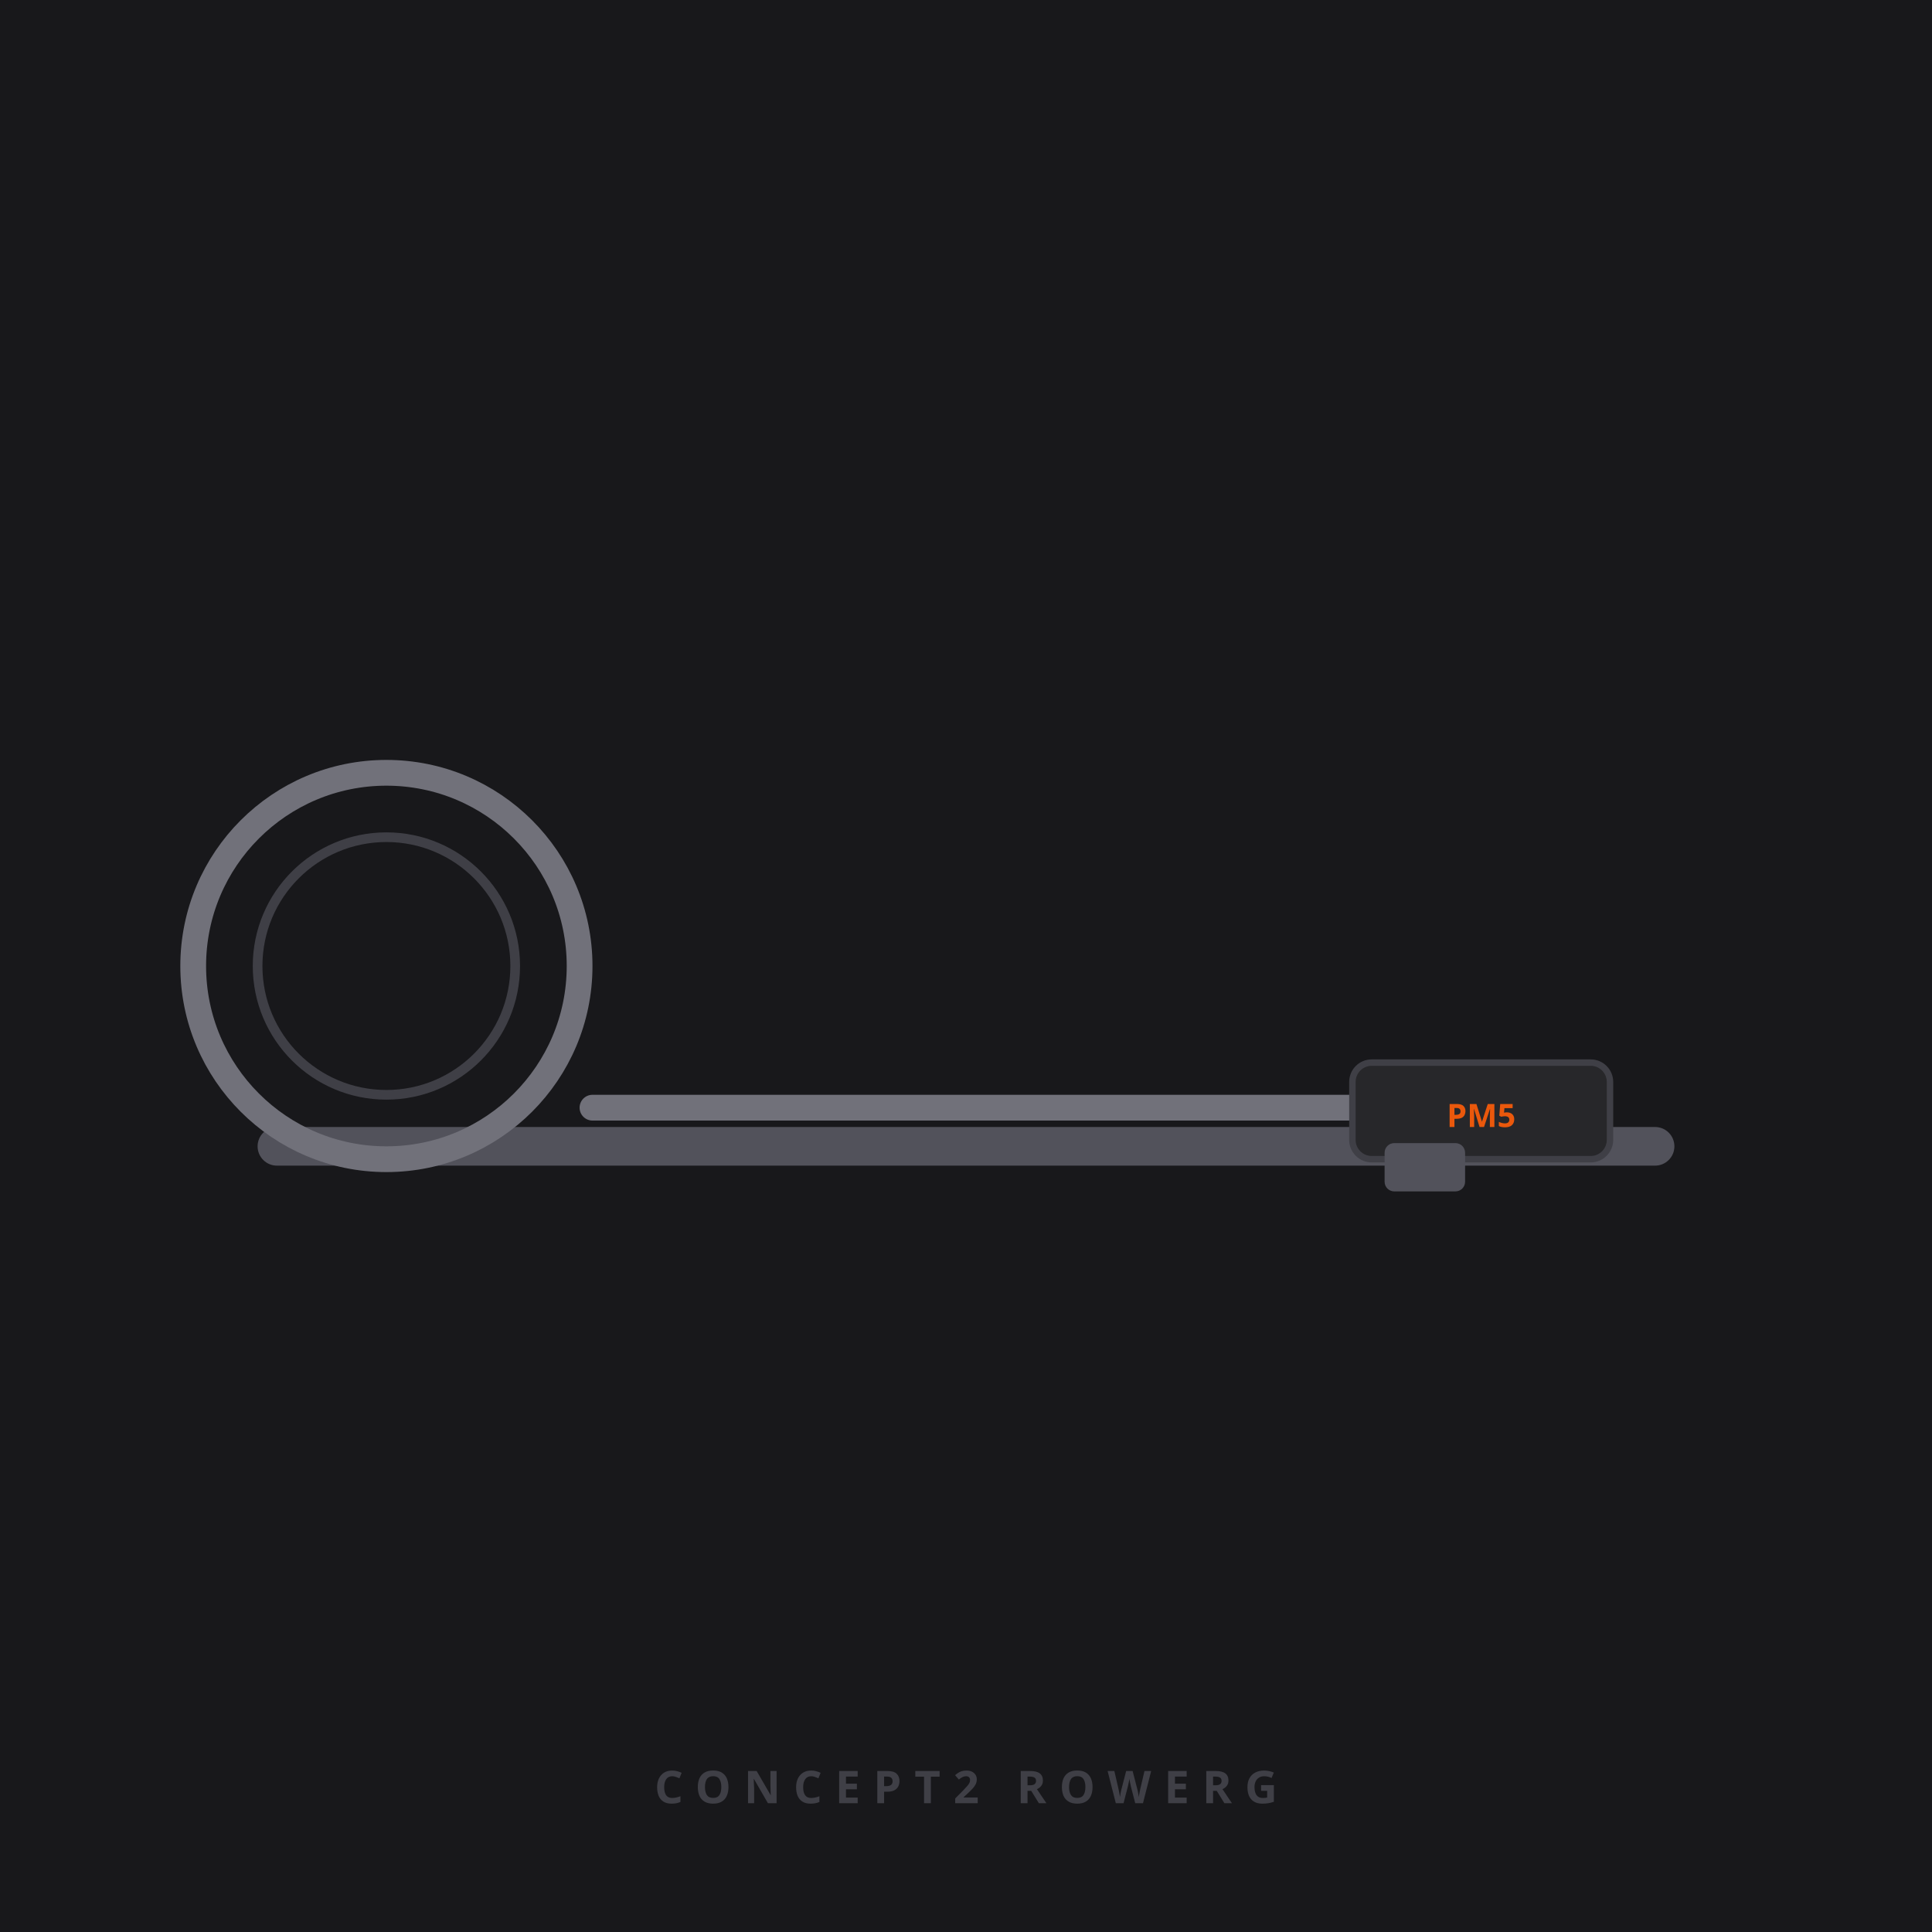
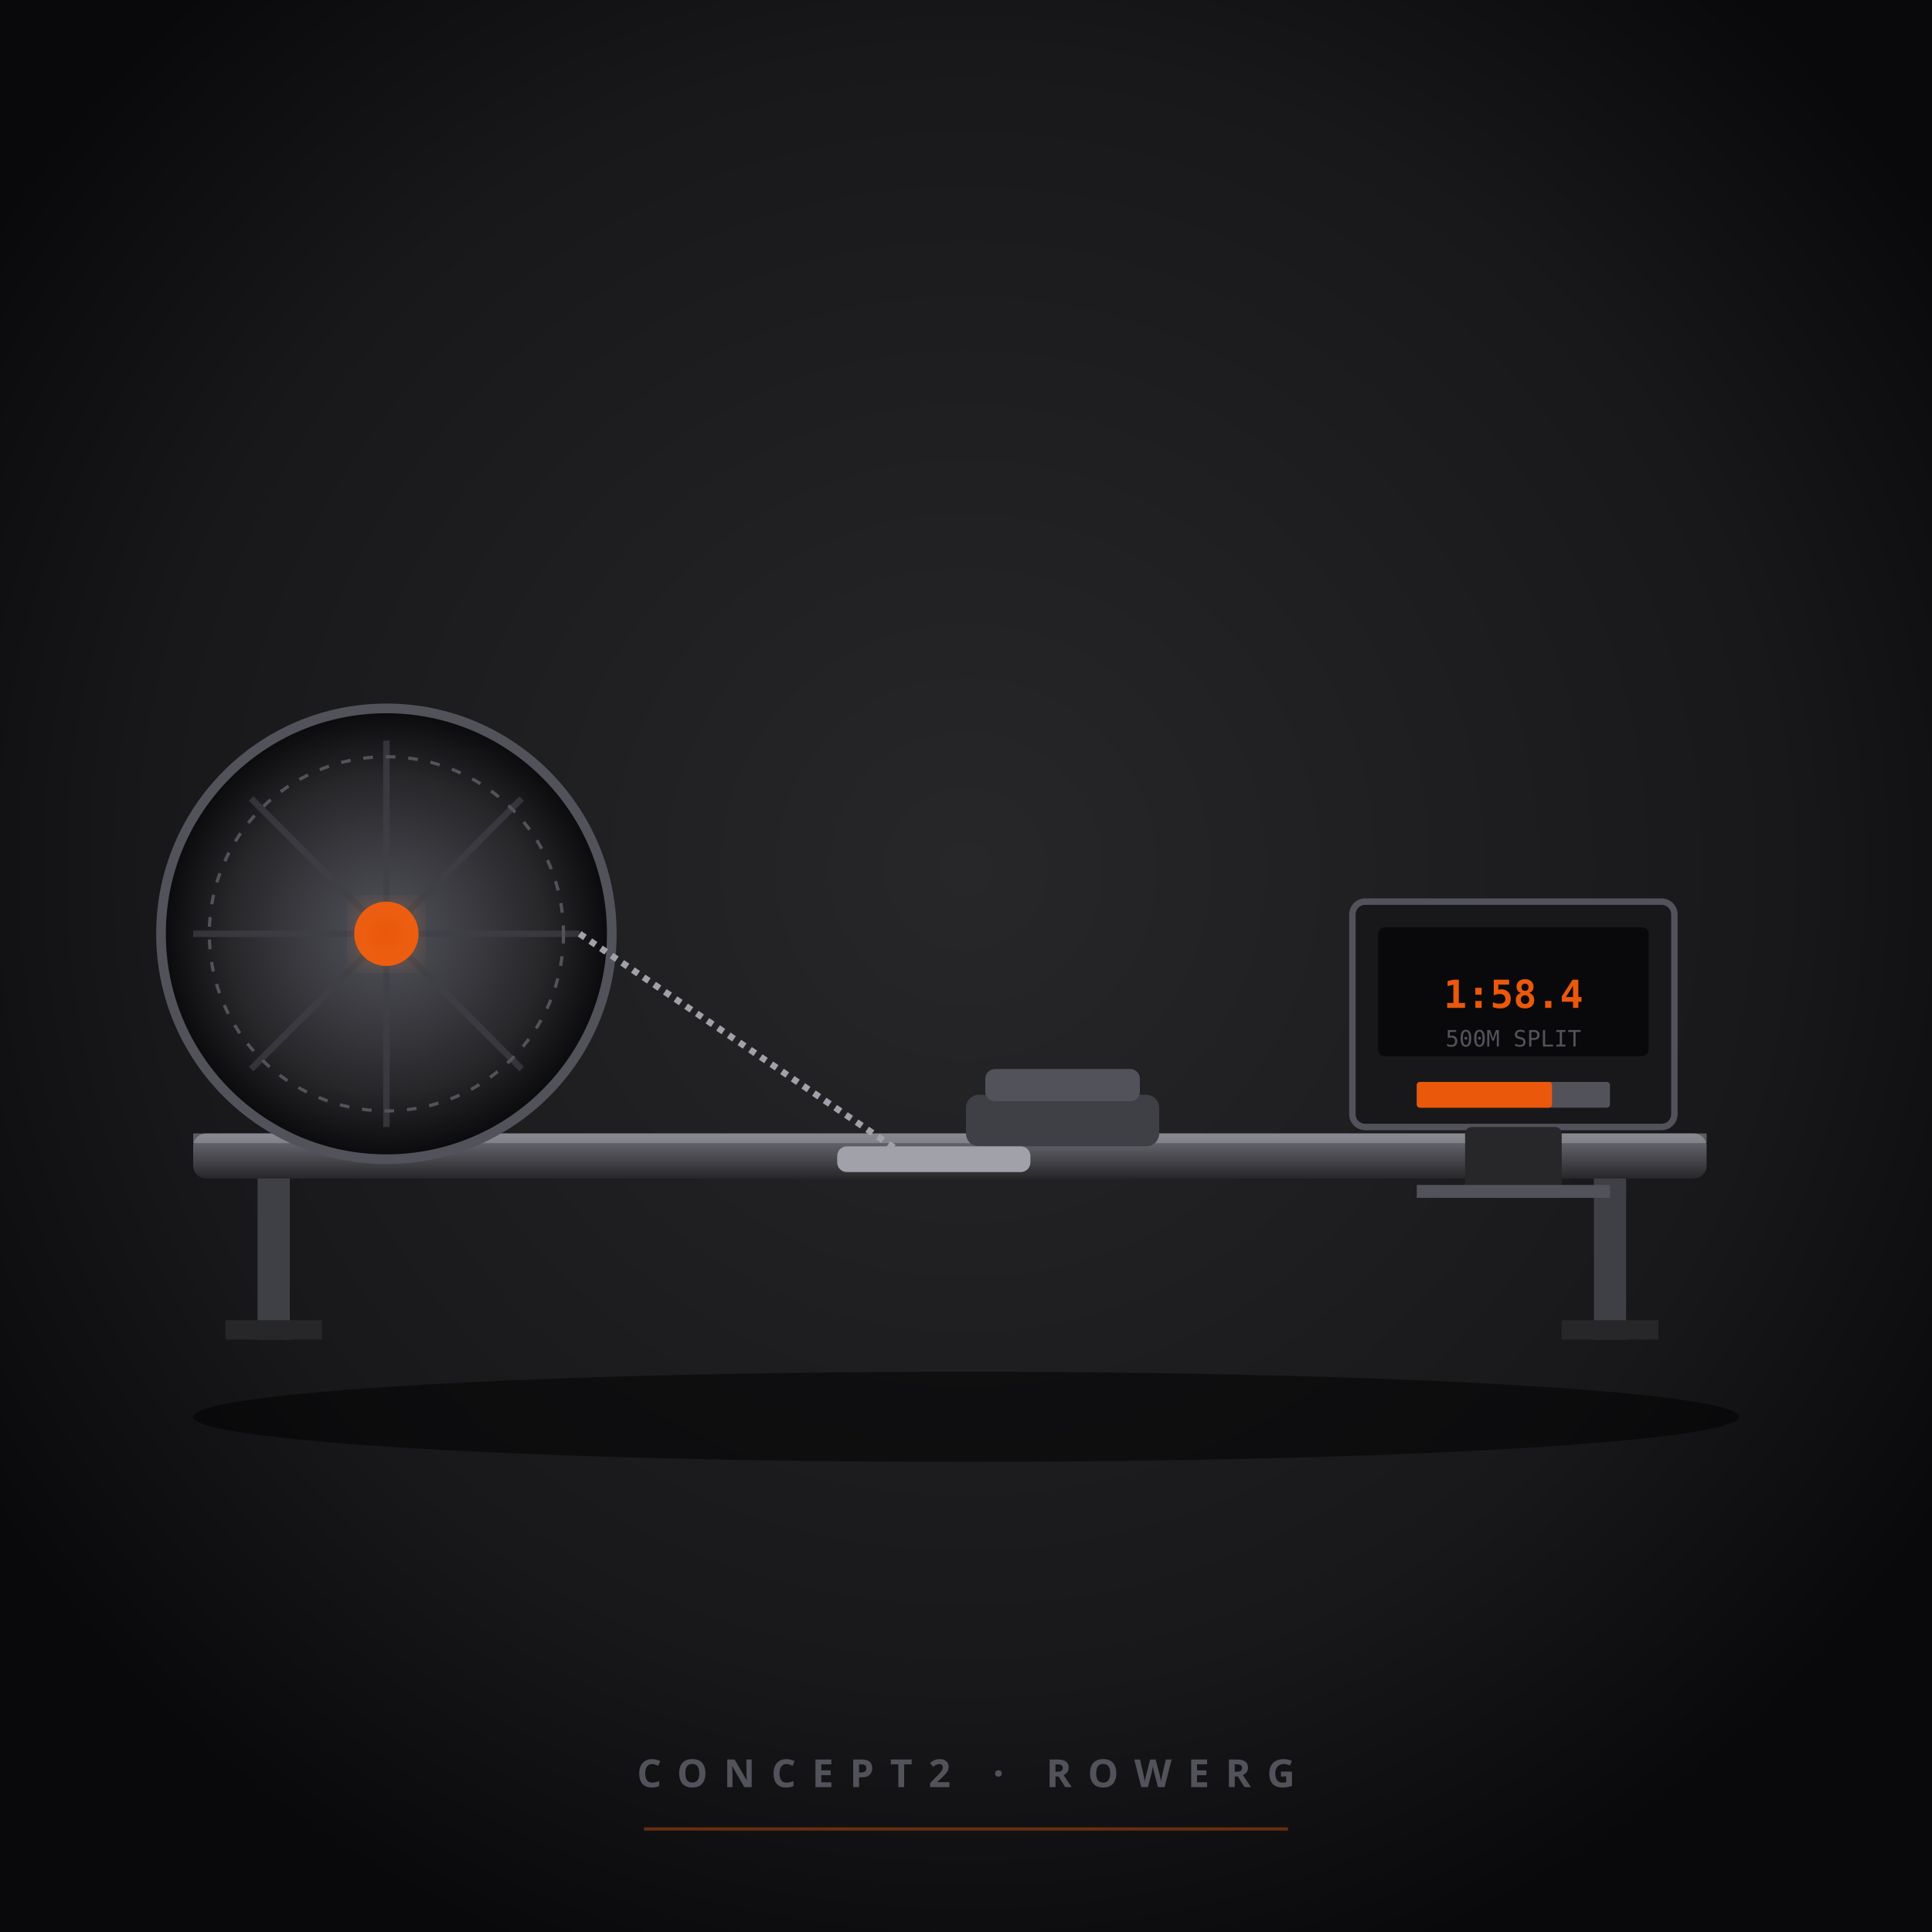
<svg xmlns="http://www.w3.org/2000/svg" width="600" height="600" viewBox="0 0 600 600" fill="none">
-   <rect width="600" height="600" fill="#18181b" />
-   <rect x="80" y="350" width="440" height="12" rx="6" fill="#52525b" />
-   <circle cx="120" cy="300" r="60" fill="none" stroke="#71717a" stroke-width="8" />
-   <circle cx="120" cy="300" r="40" fill="none" stroke="#3f3f46" stroke-width="3" />
-   <rect x="180" y="340" width="250" height="8" rx="4" fill="#71717a" />
-   <rect x="420" y="330" width="80" height="30" rx="6" fill="#27272a" stroke="#3f3f46" stroke-width="2" />
-   <text x="460" y="350" text-anchor="middle" fill="#ea580c" font-family="system-ui" font-size="10" font-weight="900">PM5</text>
-   <rect x="430" y="355" width="25" height="15" rx="3" fill="#52525b" />
-   <text x="300" y="560" text-anchor="middle" fill="#3f3f46" font-family="system-ui" font-size="14" font-weight="900" letter-spacing="4">CONCEPT2 ROWERG</text>
+   <defs>
+     <radialGradient id="bg-c2" cx="50%" cy="45%" r="60%">
+       <stop offset="0%" stop-color="#27272a" />
+       <stop offset="70%" stop-color="#18181b" />
+       <stop offset="100%" stop-color="#09090b" />
+     </radialGradient>
+     <radialGradient id="flywheel-c2" cx="50%" cy="50%" r="50%">
+       <stop offset="0%" stop-color="#52525b" />
+       <stop offset="70%" stop-color="#27272a" />
+       <stop offset="100%" stop-color="#09090b" />
+     </radialGradient>
+     <linearGradient id="rail-c2" x1="0" x2="0" y1="0" y2="1">
+       <stop offset="0%" stop-color="#71717a" />
+       <stop offset="100%" stop-color="#27272a" />
+     </linearGradient>
+     <filter id="glow-c2">
+       <feGaussianBlur stdDeviation="4" />
+     </filter>
+   </defs>
+   <rect width="600" height="600" fill="url(#bg-c2)" />
+   <ellipse cx="300" cy="440" rx="240" ry="14" fill="#000" opacity="0.5" />
+   <rect x="60" y="352" width="470" height="14" rx="4" fill="url(#rail-c2)" />
+   <rect x="60" y="352" width="470" height="3" fill="#a1a1aa" opacity="0.5" />
+   <rect x="80" y="366" width="10" height="50" fill="#3f3f46" />
+   <rect x="495" y="366" width="10" height="50" fill="#3f3f46" />
+   <rect x="70" y="410" width="30" height="6" fill="#27272a" />
+   <rect x="485" y="410" width="30" height="6" fill="#27272a" />
+   <g>
+     <circle cx="120" cy="290" r="70" fill="url(#flywheel-c2)" />
+     <circle cx="120" cy="290" r="70" fill="none" stroke="#52525b" stroke-width="3" />
+     <g stroke="#3f3f46" stroke-width="2" opacity="0.7">
+       <line x1="120" y1="230" x2="120" y2="350" />
+       <line x1="60" y1="290" x2="180" y2="290" />
+       <line x1="78" y1="248" x2="162" y2="332" />
+       <line x1="78" y1="332" x2="162" y2="248" />
+     </g>
+     <circle cx="120" cy="290" r="55" fill="none" stroke="#52525b" stroke-width="1" stroke-dasharray="3 4" />
+     <circle cx="120" cy="290" r="10" fill="#ea580c" />
+     <circle cx="120" cy="290" r="10" fill="none" stroke="#fb923c" stroke-width="1" filter="url(#glow-c2)" />
+   </g>
+   <line x1="180" y1="290" x2="280" y2="358" stroke="#a1a1aa" stroke-width="2" stroke-dasharray="2 2" />
+   <rect x="300" y="340" width="60" height="16" rx="4" fill="#3f3f46" />
+   <rect x="306" y="332" width="48" height="10" rx="3" fill="#52525b" />
+   <rect x="420" y="280" width="100" height="70" rx="4" fill="#18181b" stroke="#52525b" stroke-width="2" />
+   <rect x="428" y="288" width="84" height="40" rx="2" fill="#09090b" />
+   <text x="470" y="313" text-anchor="middle" fill="#ea580c" font-family="monospace" font-size="12" font-weight="900">1:58.4</text>
+   <text x="470" y="325" text-anchor="middle" fill="#52525b" font-family="monospace" font-size="7">500M SPLIT</text>
+   <rect x="440" y="336" width="60" height="8" rx="1" fill="#52525b" />
+   <rect x="440" y="336" width="42" height="8" rx="1" fill="#ea580c" />
+   <rect x="455" y="350" width="30" height="20" rx="2" fill="#27272a" />
+   <rect x="440" y="368" width="60" height="4" fill="#52525b" />
+   <rect x="260" y="356" width="60" height="8" rx="3" fill="#a1a1aa" />
+   <text x="300" y="555" text-anchor="middle" fill="#52525b" font-family="system-ui" font-size="12" font-weight="900" letter-spacing="5">CONCEPT2 · ROWERG</text>
+   <line x1="200" y1="568" x2="400" y2="568" stroke="#ea580c" stroke-width="1" opacity="0.4" />
</svg>
